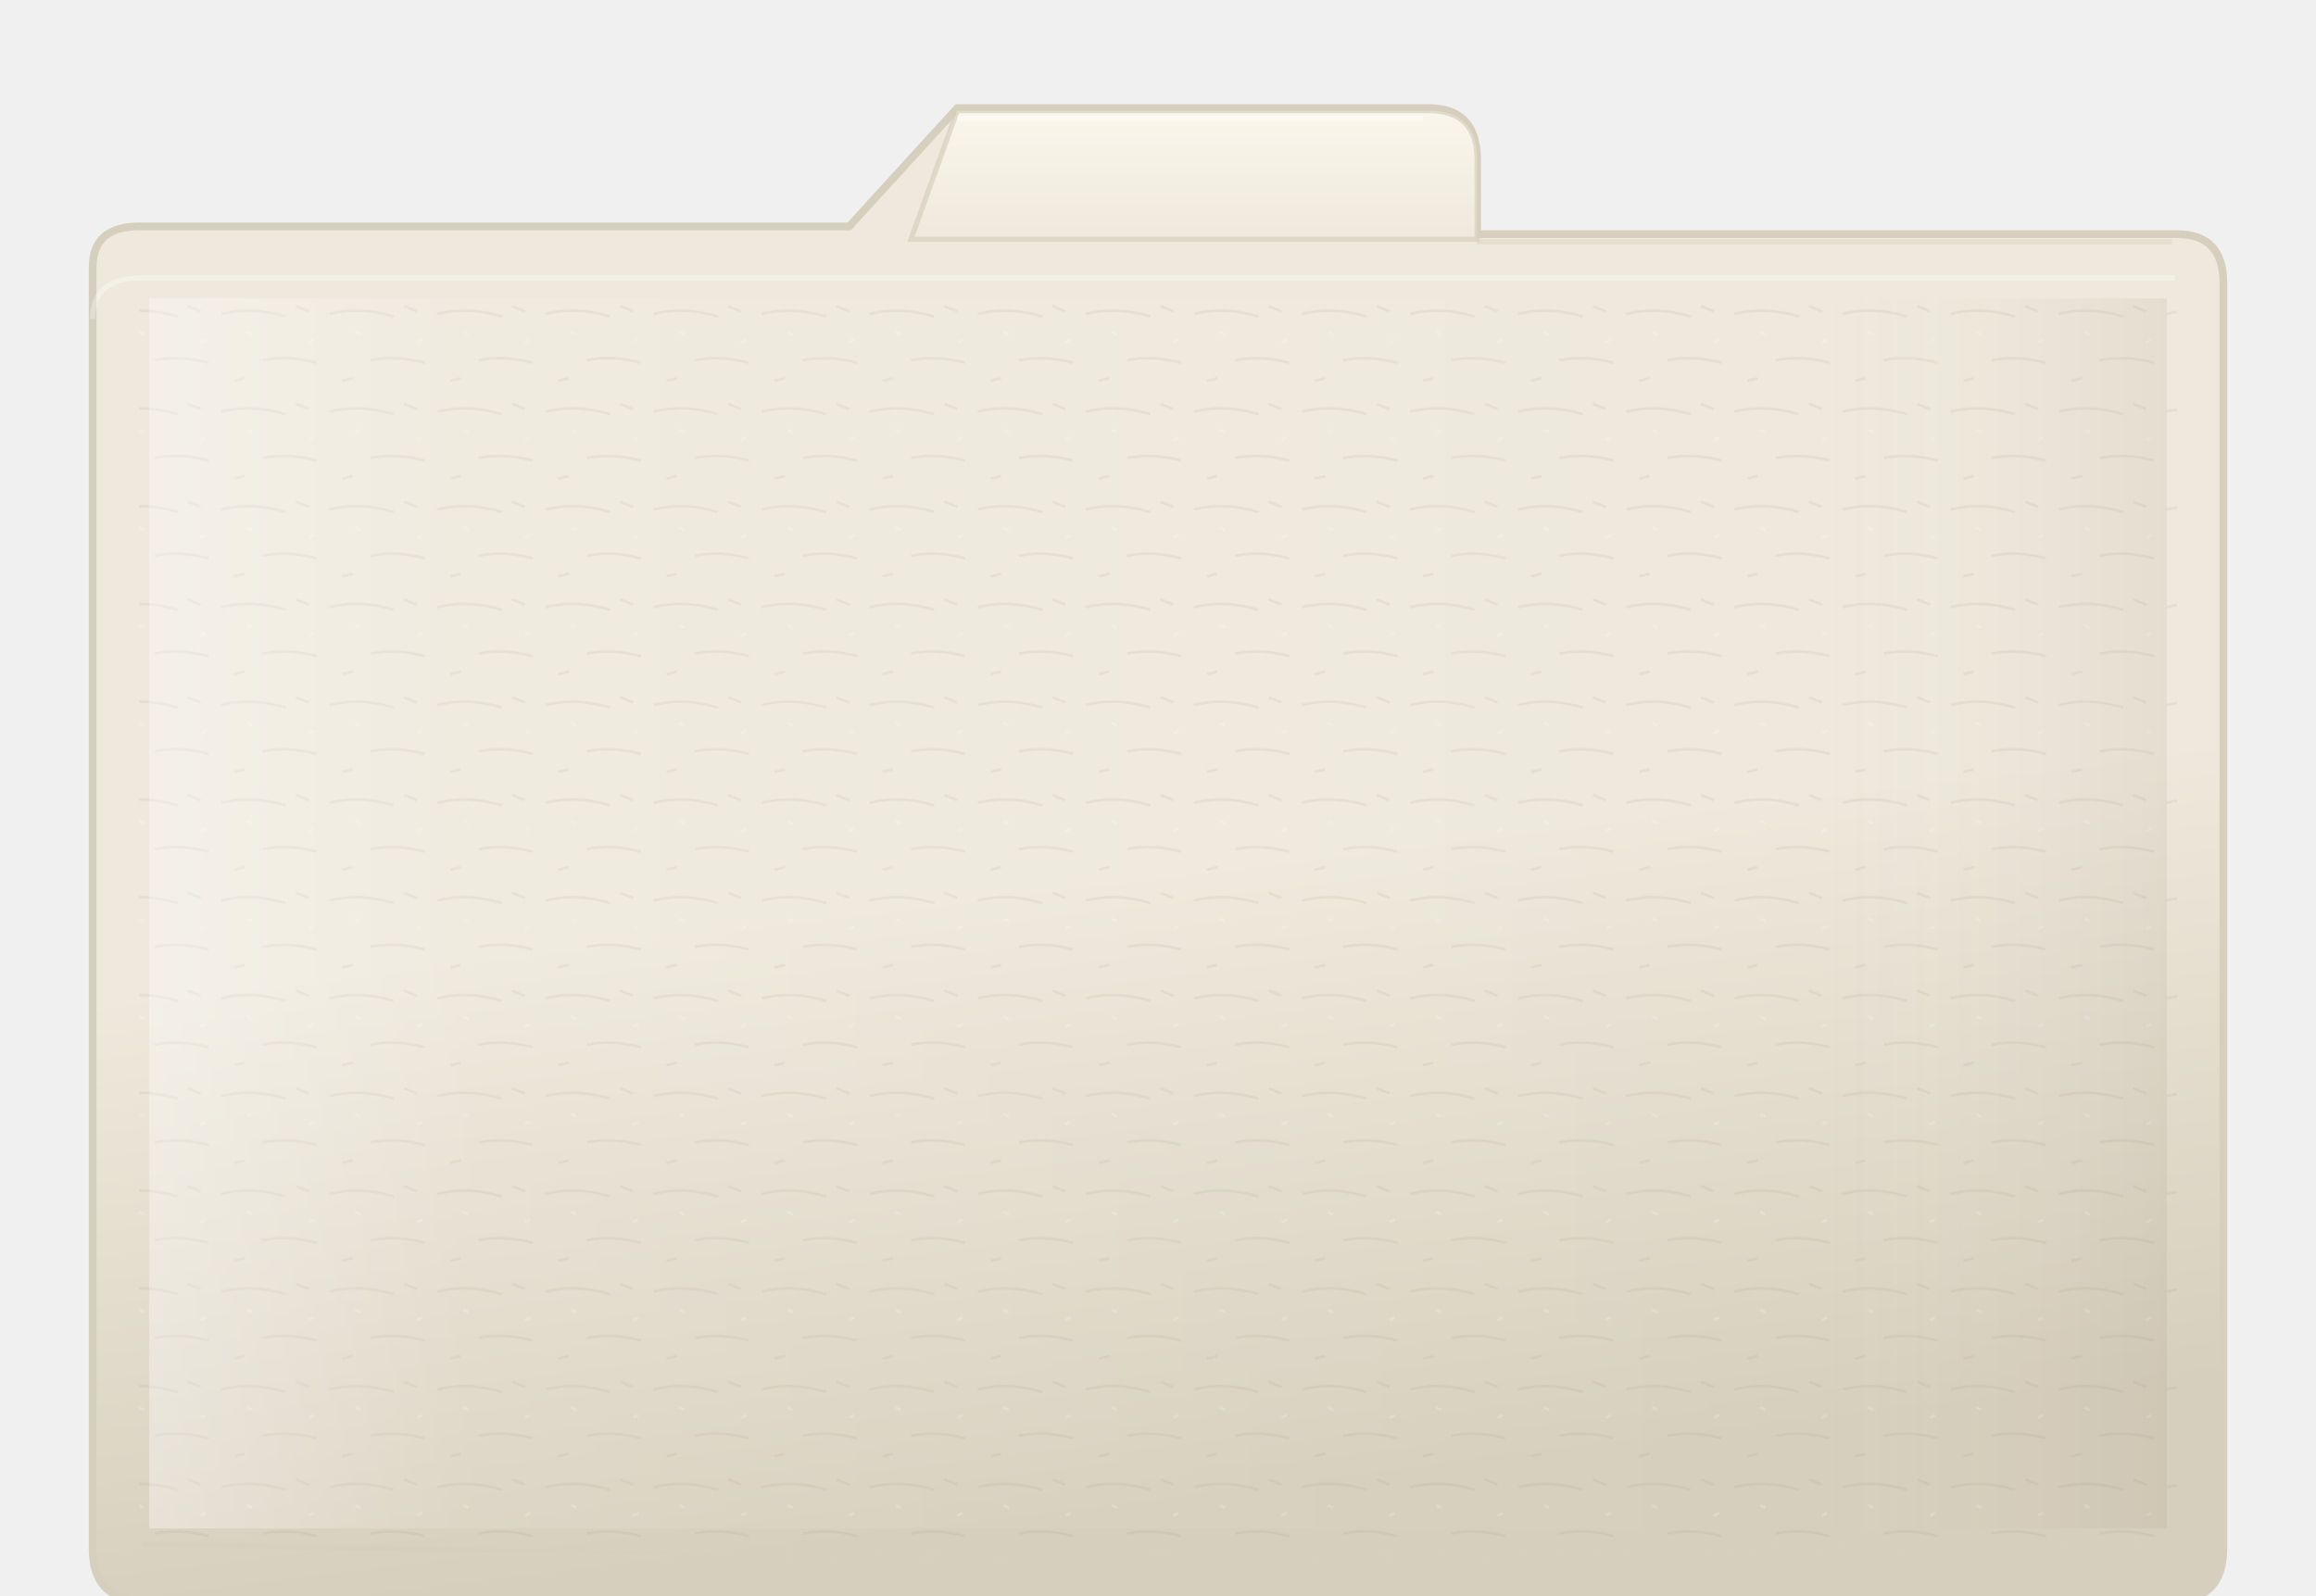
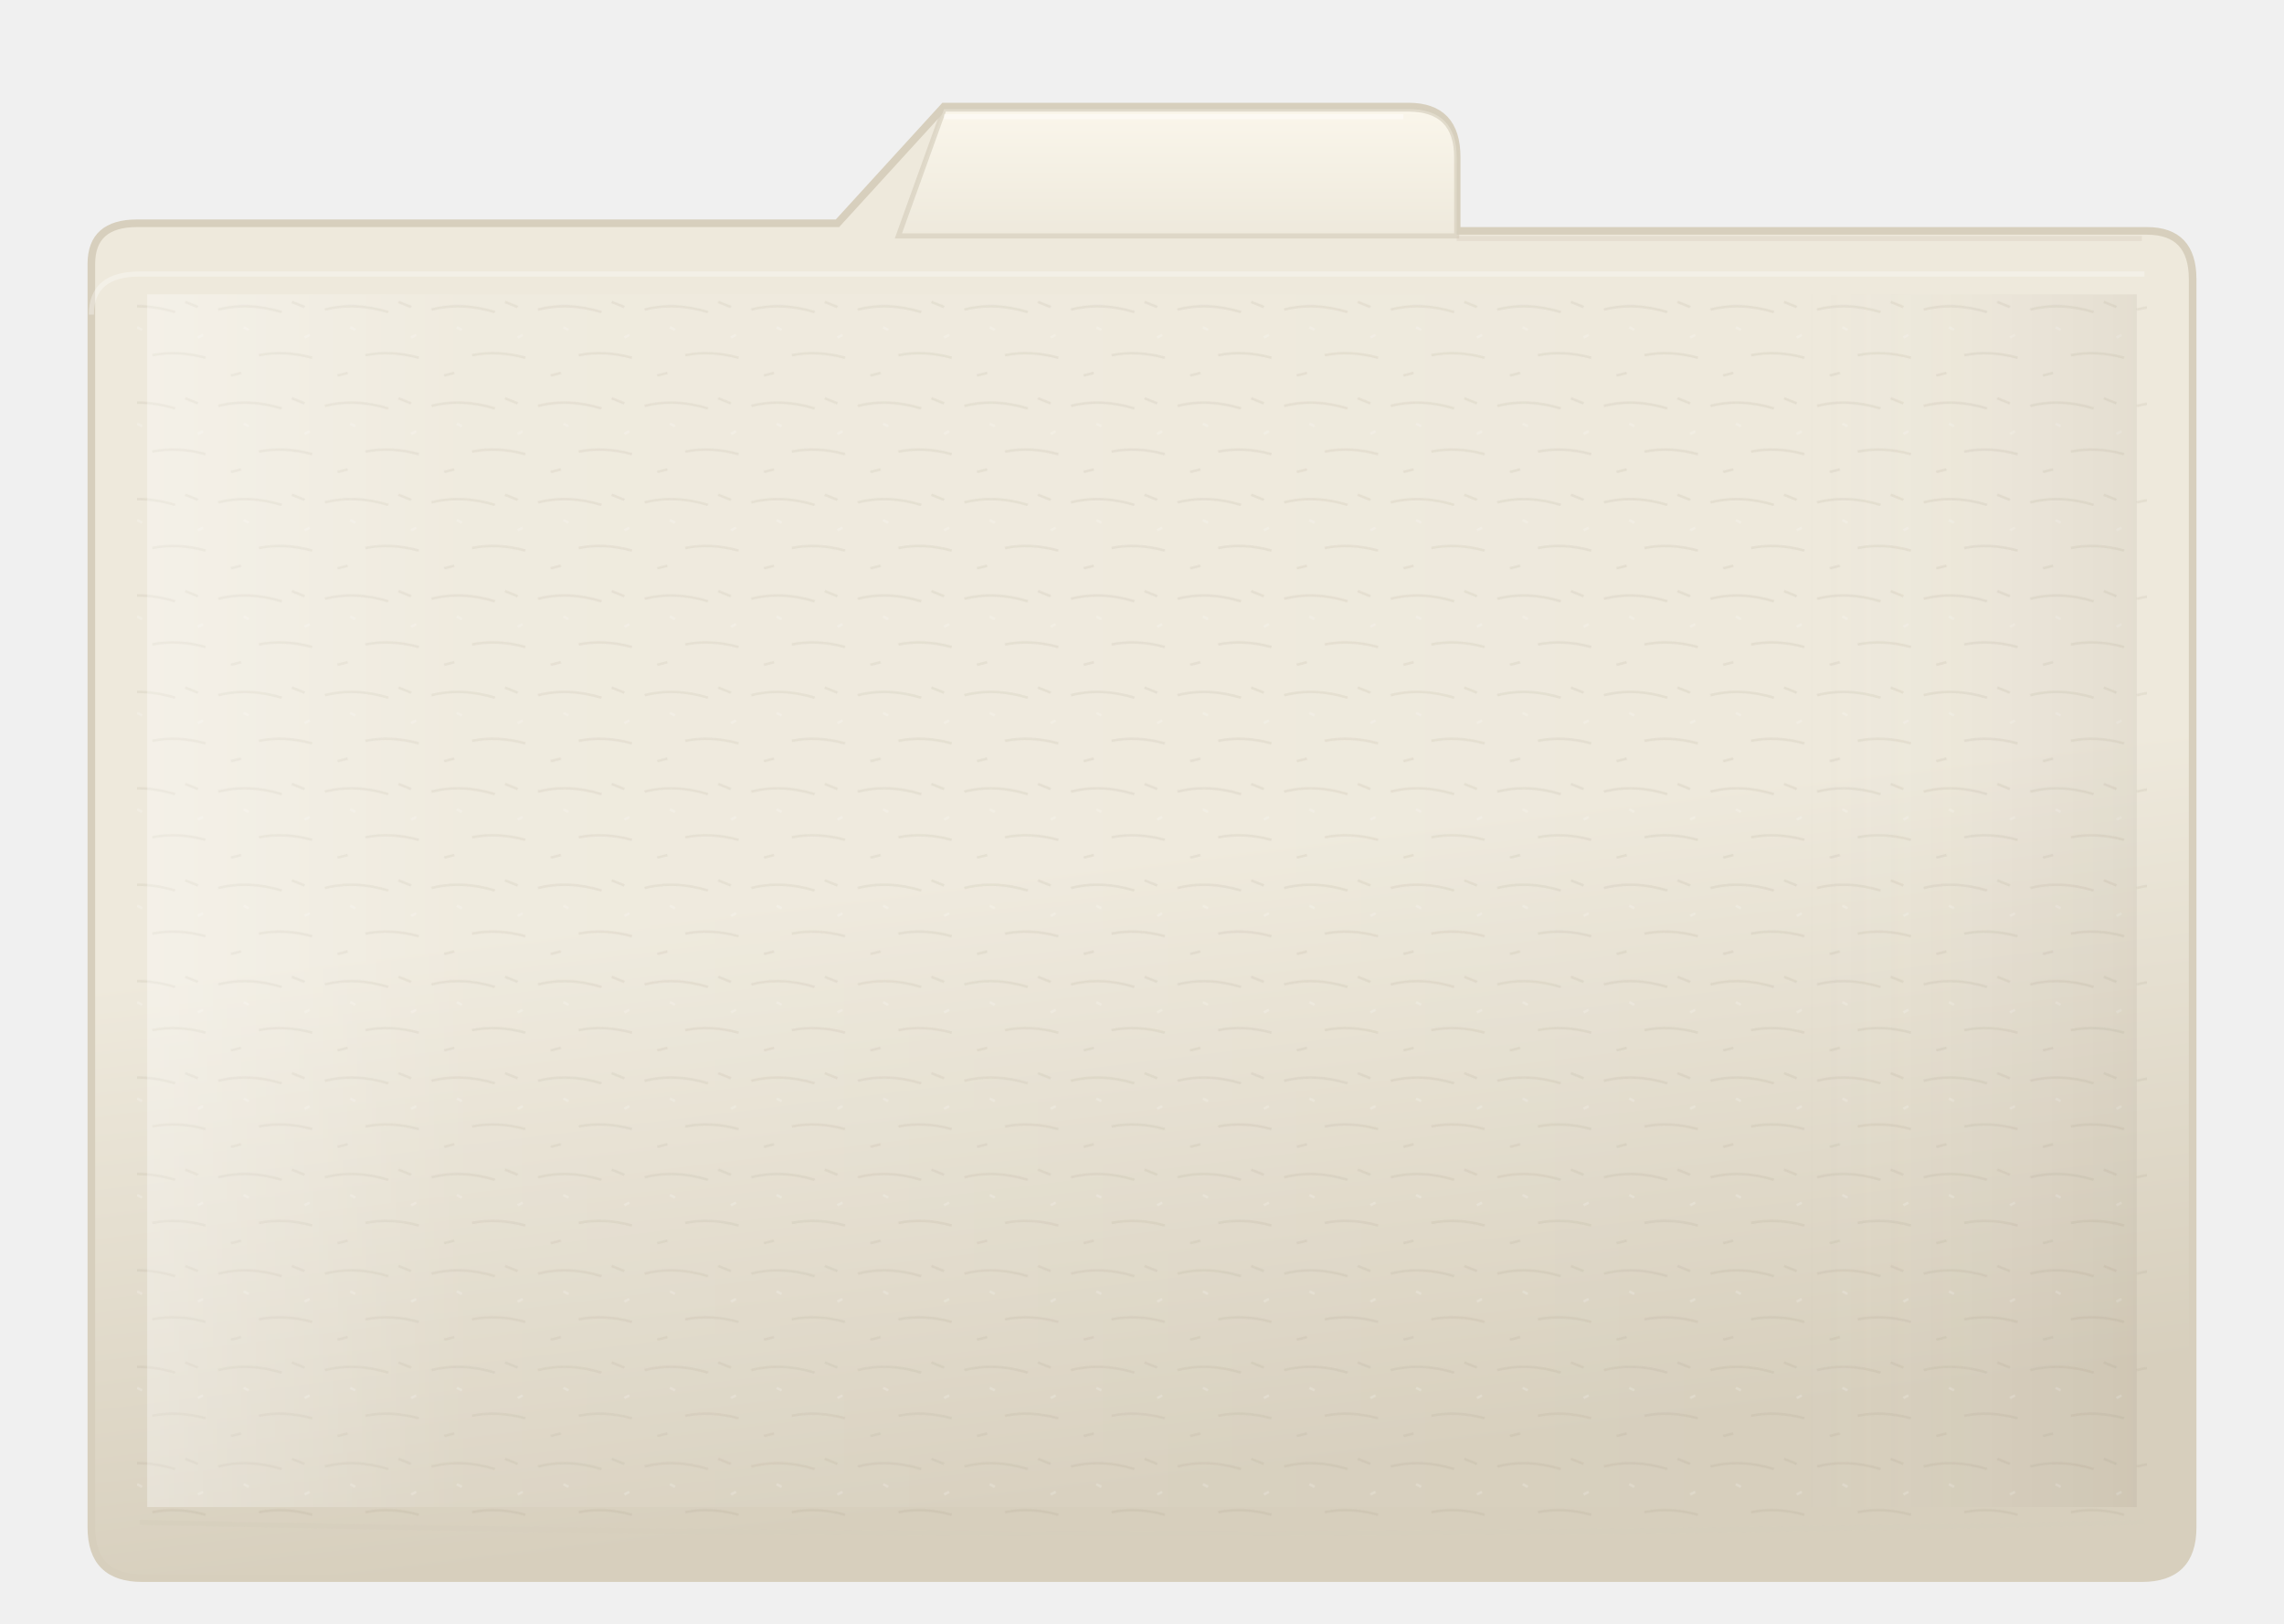
- <svg xmlns="http://www.w3.org/2000/svg" width="900" height="620" viewBox="0 0 900 620">
+ <svg xmlns="http://www.w3.org/2000/svg" width="900" height="640" viewBox="0 0 900 640">
  <defs>
    <linearGradient id="body-cream" x1="0" y1="0" x2=".18" y2="1">
      <stop stop-color="#eee9dc" />
      <stop offset=".58" stop-color="#eee9dc" />
      <stop offset="1" stop-color="#d7cfbd" />
    </linearGradient>
    <linearGradient id="tab-cream" x1="0" y1="0" x2="0" y2="1">
      <stop stop-color="#faf6eb" />
      <stop offset="1" stop-color="#eee9dc" />
    </linearGradient>
    <linearGradient id="sheen-cream" x1="0" y1="0" x2="1" y2="0">
      <stop stop-color="#fff" stop-opacity=".34" />
      <stop offset=".16" stop-color="#fff" stop-opacity=".08" />
      <stop offset=".82" stop-color="#fff" stop-opacity="0" />
      <stop offset="1" stop-color="#5b4b39" stop-opacity=".07" />
    </linearGradient>
    <pattern id="fiber-cream" width="42" height="38" patternUnits="userSpaceOnUse">
      <path d="M2 8q12-3 25 1M18 26q10-2 21 1M31 5l5 2M7 34l4-1" fill="none" stroke="#9a8e78" stroke-opacity=".15" stroke-width="1" />
      <path d="M12 15l2 1M36 19l2-1" stroke="#fff" stroke-opacity=".24" stroke-width="1" />
    </pattern>
  </defs>
  <path d="M36 104Q36 88 54 88H330L372 42H555Q574 42 574 62V91H846Q864 91 864 110V602Q864 622 844 622H56Q36 622 36 602Z" fill="url(#body-cream)" stroke="#d7cfbd" stroke-width="3" />
  <path d="M372 43H555Q574 43 574 62V93H354Z" fill="url(#tab-cream)" stroke="#d7cfbd" stroke-opacity=".68" stroke-width="2" />
  <path d="M54 112H846V601H54Z" fill="url(#fiber-cream)" opacity=".8" />
  <path d="M36 124Q36 108 55 108H845" fill="none" stroke="#fff" stroke-opacity=".32" stroke-width="2" />
  <path d="M55 600Q450 609 845 600" fill="none" stroke="#d7cfbd" stroke-opacity=".68" stroke-width="2" />
  <path d="M58 116H842V594H58Z" fill="url(#sheen-cream)" />
  <path d="M372 46H553" stroke="#fff" stroke-opacity=".42" stroke-width="2" />
  <path d="M574 94H844" stroke="#d7cfbd" stroke-opacity=".38" stroke-width="2" />
</svg>
